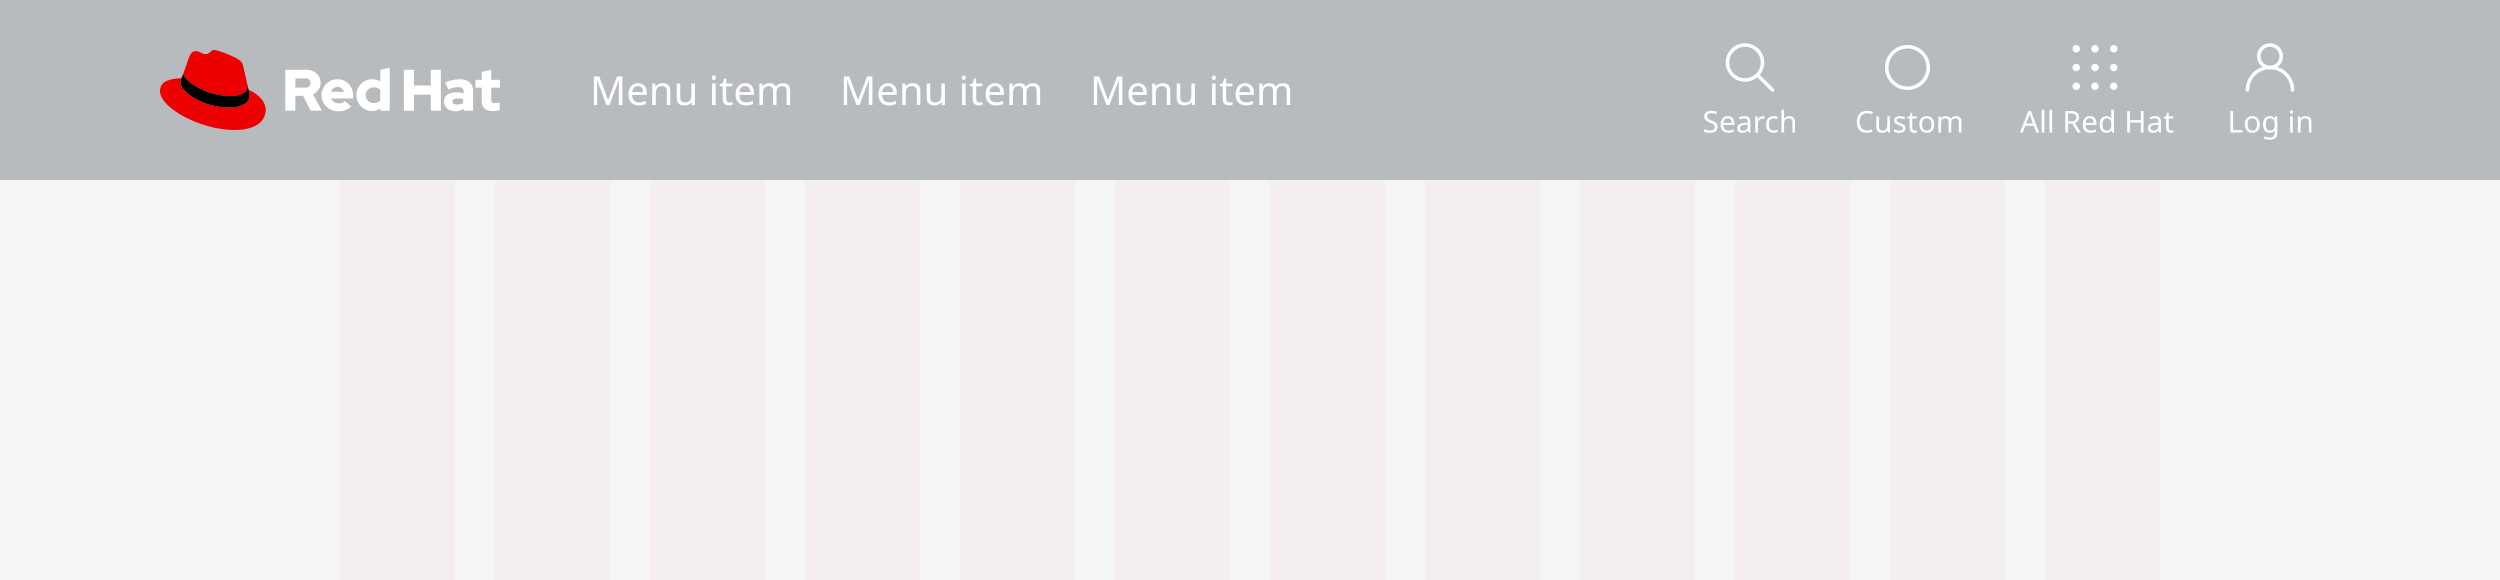
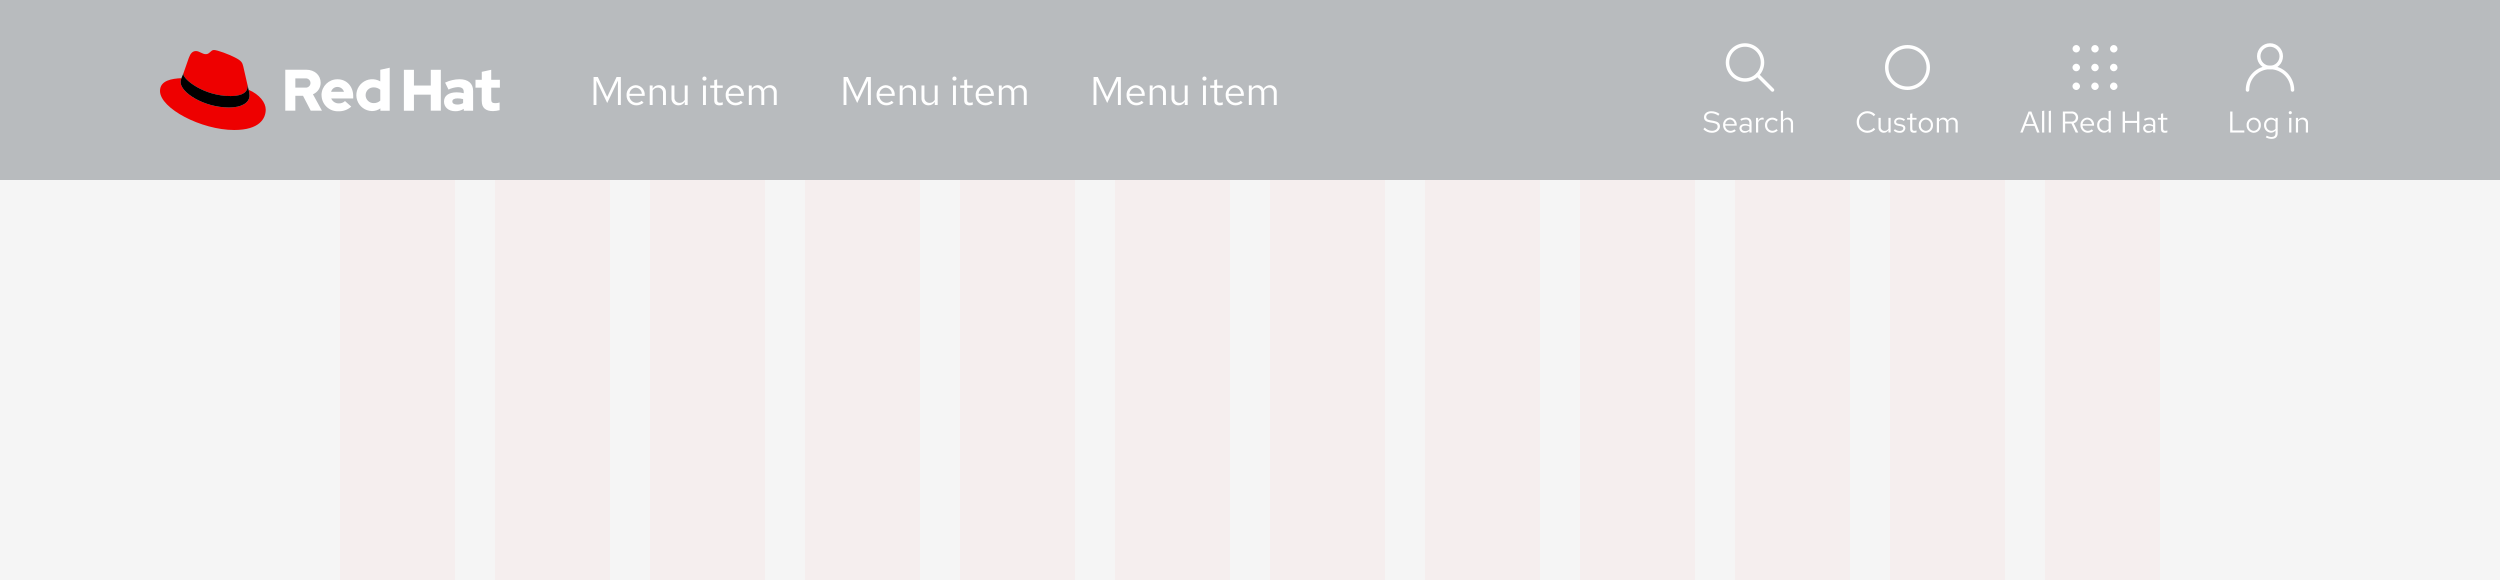
<svg xmlns="http://www.w3.org/2000/svg" width="1000" height="232" viewBox="0 0 1000 232">
  <defs>
-     <style>.a,.g,.i,.j{fill:none;}.b{fill:#f5f5f5;}.c{opacity:0.03;clip-path:url(#a);}.d{fill:#e00;}.e{fill:#b8bbbe;}.f,.h,.k{fill:#fff;}.f{font-size:12px;}.f,.k{font-family:RedHatText-Regular, Red Hat Text;}.g,.i,.j{stroke:#fff;stroke-width:1.4px;}.g{stroke-linecap:round;}.g,.j{stroke-miterlimit:10;}.k{font-size:16px;}.l{stroke:none;}</style>
-     <clipPath id="a">
-       <rect class="a" width="728" height="160" />
+     <clipPath id="clip-path">
+       <rect width="728" height="160" fill="none" />
    </clipPath>
  </defs>
-   <g transform="translate(-360 -4217)">
-     <rect class="b" width="1000" height="160" transform="translate(360 4289)" />
-     <g class="c" transform="translate(496 4289)">
+   <g id="Example_outlined_" data-name="Example (outlined)" transform="translate(-360 -2574)">
+     <rect id="Rectangle" width="1000" height="160" transform="translate(360 2646)" fill="#f5f5f5" />
+     <g id="Grid" transform="translate(496 2646)" opacity="0.03" clip-path="url(#clip-path)">
      <g transform="translate(-424 -2646)">
-         <rect class="d" width="46" height="160" transform="translate(424 2646)" />
+         <rect id="Rectangle-2" data-name="Rectangle" width="46" height="160" transform="translate(424 2646)" fill="#e00" />
      </g>
      <g transform="translate(-362 -2646)">
-         <rect class="d" width="46" height="160" transform="translate(424 2646)" />
+         <rect id="Rectangle-3" data-name="Rectangle" width="46" height="160" transform="translate(424 2646)" fill="#e00" />
      </g>
      <g transform="translate(-300 -2646)">
-         <rect class="d" width="46" height="160" transform="translate(424 2646)" />
+         <rect id="Rectangle-4" data-name="Rectangle" width="46" height="160" transform="translate(424 2646)" fill="#e00" />
      </g>
      <g transform="translate(-238 -2646)">
-         <rect class="d" width="46" height="160" transform="translate(424 2646)" />
+         <rect id="Rectangle-5" data-name="Rectangle" width="46" height="160" transform="translate(424 2646)" fill="#e00" />
      </g>
      <g transform="translate(-176 -2646)">
-         <rect class="d" width="46" height="160" transform="translate(424 2646)" />
+         <rect id="Rectangle-6" data-name="Rectangle" width="46" height="160" transform="translate(424 2646)" fill="#e00" />
      </g>
      <g transform="translate(-114 -2646)">
-         <rect class="d" width="46" height="160" transform="translate(424 2646)" />
+         <rect id="Rectangle-7" data-name="Rectangle" width="46" height="160" transform="translate(424 2646)" fill="#e00" />
      </g>
      <g transform="translate(-52 -2646)">
-         <rect class="d" width="46" height="160" transform="translate(424 2646)" />
+         <rect id="Rectangle-8" data-name="Rectangle" width="46" height="160" transform="translate(424 2646)" fill="#e00" />
      </g>
      <g transform="translate(10 -2646)">
-         <rect class="d" width="46" height="160" transform="translate(424 2646)" />
+         <rect id="Rectangle-9" data-name="Rectangle" width="46" height="160" transform="translate(424 2646)" fill="#e00" />
      </g>
      <g transform="translate(72 -2646)">
-         <rect class="d" width="46" height="160" transform="translate(424 2646)" />
+         <rect id="Rectangle-10" data-name="Rectangle" width="46" height="160" transform="translate(424 2646)" fill="#e00" />
      </g>
      <g transform="translate(134 -2646)">
-         <rect class="d" width="46" height="160" transform="translate(424 2646)" />
+         <rect id="Rectangle-11" data-name="Rectangle" width="46" height="160" transform="translate(424 2646)" fill="#e00" />
      </g>
      <g transform="translate(196 -2646)">
-         <rect class="d" width="46" height="160" transform="translate(424 2646)" />
+         <rect id="Rectangle-12" data-name="Rectangle" width="46" height="160" transform="translate(424 2646)" fill="#e00" />
      </g>
      <g transform="translate(258 -2646)">
-         <rect class="d" width="46" height="160" transform="translate(424 2646)" />
+         <rect id="Rectangle-13" data-name="Rectangle" width="46" height="160" transform="translate(424 2646)" fill="#e00" />
      </g>
    </g>
-     <g transform="translate(0 3996)">
-       <rect class="e" width="1000" height="72" transform="translate(360 221)" />
-       <g transform="translate(127 5)">
-         <g transform="translate(0 -5)">
-           <rect class="a" width="33" height="18" transform="translate(1124 261)" />
-           <text class="f" transform="translate(1124 274)">
-             <tspan x="0" y="0">Log in</tspan>
-           </text>
+     <g id="Navigation" transform="translate(0 2353)">
+       <rect id="Rectangle-14" data-name="Rectangle" width="1000" height="72" transform="translate(360 221)" fill="#b8bbbe" />
+       <g id="Utility" transform="translate(127 5)">
+         <g id="Label" transform="translate(0 -5)">
+           <rect id="Rectangle-15" data-name="Rectangle" width="33" height="18" transform="translate(1124 261)" fill="none" />
+           <path id="Path" d="M1.068,0H6.732V-.816H1.992V-8.4H1.068ZM7.644-2.928A2.9,2.9,0,0,0,10.488.12a2.9,2.9,0,0,0,2.856-3.048,2.874,2.874,0,0,0-2.856-3.024A2.872,2.872,0,0,0,7.644-2.928ZM10.488-.66a2.065,2.065,0,0,1-1.98-2.256,2.083,2.083,0,0,1,1.98-2.268A2.092,2.092,0,0,1,12.48-2.916,2.081,2.081,0,0,1,10.488-.66Zm6.84.732A2.308,2.308,0,0,0,19.2-.792v1.1c0,.984-.564,1.5-1.632,1.5a3.937,3.937,0,0,1-1.872-.54l-.372.672a4.7,4.7,0,0,0,2.28.612c1.6,0,2.472-.8,2.472-2.256V-5.856h-.864V-5.1a2.363,2.363,0,0,0-1.836-.828,2.848,2.848,0,0,0-2.748,3A2.826,2.826,0,0,0,17.328.072Zm-1.836-3A2.09,2.09,0,0,1,17.544-5.16a2.1,2.1,0,0,1,1.656.792v2.892a2.015,2.015,0,0,1-1.656.792A2.1,2.1,0,0,1,15.492-2.928ZM25.116-7.3a.622.622,0,0,0,.624-.636.635.635,0,0,0-.624-.624.638.638,0,0,0-.636.624A.625.625,0,0,0,25.116-7.3Zm.432,1.44h-.876V0h.876ZM27.348,0h.876V-4.32a1.726,1.726,0,0,1,1.536-.9,1.518,1.518,0,0,1,1.572,1.68V0h.876V-3.792a2.038,2.038,0,0,0-2.124-2.16,2.11,2.11,0,0,0-1.86,1.044v-.948h-.876Z" transform="translate(1124 274)" fill="#fff" />
        </g>
-         <g transform="translate(1132 234)">
-           <path class="g" d="M0,18a9,9,0,0,1,18,0" />
-           <circle class="g" cx="4.5" cy="4.5" r="4.5" transform="translate(4.5)" />
+         <g id="Icon" transform="translate(1132 234)">
+           <path id="Path-2" data-name="Path" d="M0,18a9,9,0,0,1,18,0" fill="none" stroke="#fff" stroke-linecap="round" stroke-miterlimit="10" stroke-width="1.4" />
+           <circle id="Ellipse" cx="4.5" cy="4.5" r="4.5" transform="translate(4.5)" fill="none" stroke="#fff" stroke-linecap="round" stroke-miterlimit="10" stroke-width="1.4" />
        </g>
      </g>
-       <g transform="translate(44 5)">
-         <g transform="translate(0 -5)">
-           <rect class="a" width="59" height="18" transform="translate(1124 261)" />
-           <text class="f" transform="translate(1124 274)">
-             <tspan x="0" y="0">All Red Hat</tspan>
-           </text>
+       <g id="Utility-2" data-name="Utility" transform="translate(44 5)">
+         <g id="Label-2" data-name="Label" transform="translate(0 -5)">
+           <rect id="Rectangle-16" data-name="Rectangle" width="59" height="18" transform="translate(1124 261)" fill="none" />
+           <path id="Path-3" data-name="Path" d="M.108,0H1.08l1-2.64H5.82l1,2.64h1L4.536-8.4h-1.1ZM2.364-3.372l1.584-4.2,1.6,4.2ZM9.7-8.76l-.876.18V0H9.7Zm2.676,0-.876.18V0h.876ZM17.136,0h.924V-3.588h2.508L22.272,0h1.02L21.5-3.708a2.286,2.286,0,0,0,1.752-2.268A2.417,2.417,0,0,0,20.58-8.4H17.136Zm3.372-7.584a1.623,1.623,0,0,1,1.824,1.62,1.621,1.621,0,0,1-1.824,1.608H18.06V-7.584Zm8.76,6.912-.552-.588a2.393,2.393,0,0,1-1.608.6A2.134,2.134,0,0,1,25.02-2.736h4.6V-3a2.766,2.766,0,0,0-2.688-2.952,2.85,2.85,0,0,0-2.76,3.024,2.923,2.923,0,0,0,2.9,3.036A3.419,3.419,0,0,0,29.268-.672ZM26.916-5.2A1.934,1.934,0,0,1,28.752-3.36H25.044A1.956,1.956,0,0,1,26.916-5.2ZM35.436,0h.876V-8.76l-.876.18v3.468a2.385,2.385,0,0,0-1.824-.816,2.852,2.852,0,0,0-2.748,3.012,2.826,2.826,0,0,0,2.7,3A2.308,2.308,0,0,0,35.436-.78ZM31.728-2.928A2.09,2.09,0,0,1,33.78-5.16a2.1,2.1,0,0,1,1.656.792v2.9a2.006,2.006,0,0,1-1.656.78A2.1,2.1,0,0,1,31.728-2.928ZM41.064,0h.924V-3.816h4.824V0h.924V-8.4h-.924v3.756H41.988V-8.4h-.924ZM51.372.108a2.514,2.514,0,0,0,1.86-.792V0H54.1V-3.888c0-1.332-.816-2.064-2.268-2.064a5.017,5.017,0,0,0-2.208.564l.324.672a3.867,3.867,0,0,1,1.776-.5,1.319,1.319,0,0,1,1.512,1.452v.8a3.391,3.391,0,0,0-1.788-.456c-1.32,0-2.2.7-2.2,1.74A1.891,1.891,0,0,0,51.372.108ZM50.088-1.7c0-.648.588-1.08,1.488-1.08a3.091,3.091,0,0,1,1.656.42v1.128a2.318,2.318,0,0,1-1.68.672C50.676-.564,50.088-1.02,50.088-1.7Zm6.3.384c0,.936.528,1.428,1.536,1.428a3.289,3.289,0,0,0,1.02-.156v-.78a2.1,2.1,0,0,1-.828.156c-.612,0-.852-.252-.852-.876V-5.136h1.68v-.72h-1.68V-7.668l-.876.2v1.608H55.176v.72h1.212Z" transform="translate(1124 274)" fill="#fff" />
        </g>
-         <path class="h" d="M18,16.5A1.5,1.5,0,1,1,16.5,15,1.538,1.538,0,0,1,18,16.5ZM9,15a1.5,1.5,0,1,0,1.5,1.5A1.538,1.538,0,0,0,9,15ZM1.5,15a1.5,1.5,0,0,0,0,3,1.5,1.5,0,0,0,0-3Zm15-7.5A1.5,1.5,0,1,0,18,9,1.538,1.538,0,0,0,16.5,7.5ZM9,7.5A1.5,1.5,0,1,0,10.5,9,1.538,1.538,0,0,0,9,7.5Zm-7.5,0a1.5,1.5,0,0,0,0,3,1.5,1.5,0,0,0,0-3ZM16.5,0A1.538,1.538,0,0,0,15,1.5a1.5,1.5,0,0,0,3,0A1.538,1.538,0,0,0,16.5,0ZM9,0A1.538,1.538,0,0,0,7.5,1.5a1.5,1.5,0,0,0,3,0A1.538,1.538,0,0,0,9,0ZM1.5,0A1.538,1.538,0,0,0,0,1.5,1.538,1.538,0,0,0,1.5,3,1.538,1.538,0,0,0,3,1.5,1.538,1.538,0,0,0,1.5,0Z" transform="translate(1145 234)" />
+         <path id="Icon-2" data-name="Icon" d="M18,16.5A1.5,1.5,0,1,1,16.5,15,1.538,1.538,0,0,1,18,16.5ZM9,15a1.5,1.5,0,1,0,1.5,1.5A1.538,1.538,0,0,0,9,15ZM1.5,15a1.5,1.5,0,0,0,0,3,1.5,1.5,0,0,0,0-3Zm15-7.5A1.5,1.5,0,1,0,18,9,1.538,1.538,0,0,0,16.5,7.5ZM9,7.5A1.5,1.5,0,1,0,10.5,9,1.538,1.538,0,0,0,9,7.5Zm-7.5,0a1.5,1.5,0,0,0,0,3,1.5,1.5,0,0,0,0-3ZM16.5,0A1.538,1.538,0,0,0,15,1.5a1.5,1.5,0,0,0,3,0A1.538,1.538,0,0,0,16.5,0ZM9,0A1.538,1.538,0,0,0,7.5,1.5a1.5,1.5,0,0,0,3,0A1.538,1.538,0,0,0,9,0ZM1.5,0A1.538,1.538,0,0,0,0,1.5,1.538,1.538,0,0,0,1.5,3,1.538,1.538,0,0,0,3,1.5,1.538,1.538,0,0,0,1.5,0Z" transform="translate(1145 234)" fill="#fff" />
      </g>
-       <g transform="translate(-22 5)">
-         <g transform="translate(0 -5)">
-           <rect class="a" width="42" height="18" transform="translate(1124 261)" />
-           <text class="f" transform="translate(1124 274)">
-             <tspan x="0" y="0">Custom</tspan>
-           </text>
+       <g id="Utility-3" data-name="Utility" transform="translate(-22 5)">
+         <g id="Label-3" data-name="Label" transform="translate(0 -5)">
+           <rect id="Rectangle-17" data-name="Rectangle" width="42" height="18" transform="translate(1124 261)" fill="none" />
+           <path id="Path-4" data-name="Path" d="M4.968-.708A3.363,3.363,0,0,1,1.608-4.2,3.359,3.359,0,0,1,4.944-7.692,3.367,3.367,0,0,1,7.5-6.516l.612-.636a4.2,4.2,0,0,0-3.168-1.38A4.257,4.257,0,0,0,.672-4.2,4.257,4.257,0,0,0,4.944.132a4.224,4.224,0,0,0,3.144-1.38l-.6-.612A3.291,3.291,0,0,1,4.968-.708Zm5.316-5.148H9.4v3.78A2.048,2.048,0,0,0,11.52.1,2.1,2.1,0,0,0,13.38-.948V0h.876V-5.856H13.38v4.332a1.739,1.739,0,0,1-1.536.888,1.513,1.513,0,0,1-1.56-1.692Zm5.208,5.1a3.339,3.339,0,0,0,2.376.864A2.051,2.051,0,0,0,20.148-1.7c0-.864-.528-1.356-1.7-1.572l-.984-.18c-.756-.132-1.008-.36-1.008-.84,0-.576.5-.936,1.272-.936a3.106,3.106,0,0,1,1.836.624l.432-.612a3.786,3.786,0,0,0-2.232-.732c-1.236,0-2.112.708-2.112,1.716,0,.852.516,1.332,1.656,1.536l.96.168c.744.144,1.056.4,1.056.876C19.32-1.044,18.7-.6,17.844-.6a3.054,3.054,0,0,1-1.884-.732Zm6.564-.564c0,.936.528,1.428,1.536,1.428a3.289,3.289,0,0,0,1.02-.156v-.78a2.1,2.1,0,0,1-.828.156c-.612,0-.852-.252-.852-.876V-5.136h1.68v-.72h-1.68V-7.668l-.876.2v1.608H20.844v.72h1.212Zm3.432-1.608A2.9,2.9,0,0,0,28.332.12a2.9,2.9,0,0,0,2.856-3.048,2.874,2.874,0,0,0-2.856-3.024A2.872,2.872,0,0,0,25.488-2.928ZM28.332-.66a2.065,2.065,0,0,1-1.98-2.256,2.083,2.083,0,0,1,1.98-2.268,2.092,2.092,0,0,1,1.992,2.268A2.081,2.081,0,0,1,28.332-.66ZM32.724,0H33.6V-4.356a1.6,1.6,0,0,1,1.428-.864A1.455,1.455,0,0,1,36.48-3.564V0h.876V-3.78a2.429,2.429,0,0,0-.048-.516,1.629,1.629,0,0,1,1.464-.924c.888,0,1.44.636,1.44,1.656V0h.876V-3.78A1.993,1.993,0,0,0,39.1-5.952a2.164,2.164,0,0,0-1.956,1.14,1.925,1.925,0,0,0-1.8-1.14A2.005,2.005,0,0,0,33.6-4.944v-.912h-.876Z" transform="translate(1124 274)" fill="#fff" />
        </g>
-         <g class="i" transform="translate(1136 234)">
-           <circle class="l" cx="9" cy="9" r="9" />
-           <circle class="a" cx="9" cy="9" r="8.3" />
+         <g id="Ellipse-2" data-name="Ellipse" transform="translate(1136 234)" fill="none" stroke="#fff" stroke-width="1.4">
+           <circle cx="9" cy="9" r="9" stroke="none" />
+           <circle cx="9" cy="9" r="8.3" fill="none" />
        </g>
      </g>
-       <g transform="translate(-73 5)">
-         <g transform="translate(-10 -5)">
-           <rect class="a" width="37" height="18" transform="translate(1124 261)" />
-           <text class="f" transform="translate(1124 274)">
-             <tspan x="0" y="0">Search</tspan>
-           </text>
+       <g id="Utility-4" data-name="Utility" transform="translate(-73 5)">
+         <g id="Label-4" data-name="Label" transform="translate(-10 -5)">
+           <rect id="Rectangle-18" data-name="Rectangle" width="37" height="18" transform="translate(1124 261)" fill="none" />
+           <path id="Path-5" data-name="Path" d="M.336-1.308A4.832,4.832,0,0,0,3.78.12C5.628.12,6.972-.96,6.972-2.412c0-1.26-.768-1.932-2.556-2.256L3.072-4.9C1.944-5.076,1.488-5.46,1.488-6.2c0-.876.828-1.524,2-1.524A4.748,4.748,0,0,1,6.324-6.72l.48-.72A5.493,5.493,0,0,0,3.48-8.508c-1.7,0-2.88.984-2.88,2.4,0,1.128.684,1.764,2.22,2.04l1.356.228c1.368.24,1.872.636,1.872,1.476C6.048-1.392,5.1-.672,3.8-.672A3.912,3.912,0,0,1,.9-1.98Zm13,.636L12.78-1.26a2.393,2.393,0,0,1-1.608.6A2.134,2.134,0,0,1,9.084-2.736h4.6V-3a2.766,2.766,0,0,0-2.688-2.952,2.85,2.85,0,0,0-2.76,3.024,2.923,2.923,0,0,0,2.9,3.036A3.419,3.419,0,0,0,13.332-.672ZM10.98-5.2A1.934,1.934,0,0,1,12.816-3.36H9.108A1.956,1.956,0,0,1,10.98-5.2ZM16.9.108a2.514,2.514,0,0,0,1.86-.792V0h.864V-3.888c0-1.332-.816-2.064-2.268-2.064a5.017,5.017,0,0,0-2.208.564l.324.672a3.867,3.867,0,0,1,1.776-.5,1.319,1.319,0,0,1,1.512,1.452v.8a3.391,3.391,0,0,0-1.788-.456c-1.32,0-2.2.7-2.2,1.74A1.891,1.891,0,0,0,16.9.108ZM15.612-1.7c0-.648.588-1.08,1.488-1.08a3.091,3.091,0,0,1,1.656.42v1.128a2.318,2.318,0,0,1-1.68.672C16.2-.564,15.612-1.02,15.612-1.7ZM21.4,0h.876V-4.008A1.669,1.669,0,0,1,23.844-5.2a2.19,2.19,0,0,1,.612.108V-5.88a1.663,1.663,0,0,0-.552-.084,1.749,1.749,0,0,0-1.632,1.3V-5.856H21.4Zm6.528-.684A2.124,2.124,0,0,1,25.86-2.928,2.126,2.126,0,0,1,27.912-5.16a2.3,2.3,0,0,1,1.656.732l.564-.612a3.194,3.194,0,0,0-2.256-.912,2.925,2.925,0,0,0-2.892,3.024A2.935,2.935,0,0,0,27.876.108,3.046,3.046,0,0,0,30.1-.84l-.54-.54A2.157,2.157,0,0,1,27.924-.684ZM31.356,0h.876V-4.32a1.726,1.726,0,0,1,1.536-.9A1.518,1.518,0,0,1,35.34-3.54V0h.876V-3.792a2.038,2.038,0,0,0-2.124-2.16,2.11,2.11,0,0,0-1.86,1.044V-8.76l-.876.18Z" transform="translate(1124 274)" fill="#fff" />
        </g>
-         <g transform="translate(1123 233)">
-           <line class="g" x2="6" y2="6" transform="translate(13 13)" />
-           <circle class="j" cx="7" cy="7" r="7" transform="translate(1 1)" />
+         <g id="Icon-3" data-name="Icon" transform="translate(1123 233)">
+           <line id="Line" x2="6" y2="6" transform="translate(13 13)" fill="none" stroke="#fff" stroke-linecap="round" stroke-miterlimit="10" stroke-width="1.4" />
+           <circle id="Ellipse-3" data-name="Ellipse" cx="7" cy="7" r="7" transform="translate(1 1)" fill="none" stroke="#fff" stroke-miterlimit="10" stroke-width="1.4" />
        </g>
      </g>
-       <text class="k" transform="translate(796 263)">
-         <tspan x="0" y="0">Menu item</tspan>
-       </text>
-       <text class="k" transform="translate(696 263)">
-         <tspan x="0" y="0">Menu item</tspan>
-       </text>
-       <text class="k" transform="translate(596 263)">
-         <tspan x="0" y="0">Menu item</tspan>
-       </text>
-       <g transform="translate(423.5 240.5)">
-         <path class="h" d="M304.6,45.822c0,2.644,1.6,3.933,4.489,3.933a11.863,11.863,0,0,0,2.644-.378V46.311a5.616,5.616,0,0,1-1.711.267c-1.2,0-1.644-.378-1.644-1.489V40.378h3.467V37.222h-3.467v-4l-3.778.822v3.178h-2.511v3.156h2.489v5.444Zm-11.778.067c0-.822.822-1.222,2.067-1.222a8.522,8.522,0,0,1,2.244.289v1.6a4.628,4.628,0,0,1-2.356.578c-1.222,0-1.956-.467-1.956-1.244m1.156,3.911a5.931,5.931,0,0,0,3.422-.956V49.6h3.733V41.667c0-3.022-2.022-4.667-5.422-4.667a13.842,13.842,0,0,0-5.778,1.356l1.356,2.778a10.232,10.232,0,0,1,3.733-.978c1.556,0,2.356.6,2.356,1.844v.6a10.872,10.872,0,0,0-2.8-.356c-3.178,0-5.089,1.333-5.089,3.711,0,2.178,1.733,3.844,4.489,3.844m-20.533-.2h4.022V43.178H284.2v6.4h4.022V33.222H284.2v6.289h-6.733V33.222h-4.022Zm-15.311-6.2a3.128,3.128,0,0,1,3.244-3.133,3.937,3.937,0,0,1,2.622.956v4.333a3.693,3.693,0,0,1-2.622,1,3.174,3.174,0,0,1-3.244-3.156m5.911,6.2h3.733V32.4L264,33.222v4.644a6.368,6.368,0,1,0-3.378,11.867h.111a5.658,5.658,0,0,0,3.311-1.067Zm-17.156-9.511a2.747,2.747,0,0,1,2.6,1.956h-5.156a2.568,2.568,0,0,1,2.556-1.956m-6.378,3.333a6.481,6.481,0,0,0,6.733,6.4,7.35,7.35,0,0,0,5.156-1.867l-2.511-2.222a3.352,3.352,0,0,1-2.467.933,3.194,3.194,0,0,1-3.044-1.956h8.8v-.933c0-3.933-2.644-6.756-6.244-6.756a6.351,6.351,0,0,0-6.444,6.244.329.329,0,0,1,.022.156M234,36.667a1.859,1.859,0,1,1,0,3.689h-3.978V36.667Zm-8,12.911h4.022V43.622h3.067l3.089,5.956h4.489l-3.6-6.556a4.96,4.96,0,0,0,3.089-4.6c0-2.933-2.311-5.222-5.778-5.222H226Z" transform="translate(-175.389 -24.811)" />
-         <path class="d" d="M28.722,18.944c2.778,0,6.8-.578,6.8-3.889a4.34,4.34,0,0,0-.067-.756L33.811,7.1c-.378-1.578-.711-2.311-3.489-3.689C28.167,2.3,23.478.5,22.078.5c-1.311,0-1.689,1.667-3.222,1.667-1.489,0-2.578-1.244-3.978-1.244-1.333,0-2.2.911-2.867,2.778,0,0-1.867,5.267-2.111,6.044a1.367,1.367,0,0,0-.044.422c-.022,2.044,8.044,8.756,18.867,8.778m7.222-2.533a11.462,11.462,0,0,1,.378,2.244c0,3.111-3.489,4.844-8.089,4.844-10.4,0-19.489-6.089-19.489-10.111a4.077,4.077,0,0,1,.333-1.622C5.344,11.944.5,12.611.5,16.878c0,7,16.578,15.622,29.689,15.622,10.067,0,12.6-4.556,12.6-8.156,0-2.822-2.444-6.022-6.844-7.933" />
-         <path d="M64.8,48.767a11.462,11.462,0,0,1,.378,2.244c0,3.111-3.489,4.844-8.089,4.844-10.4,0-19.489-6.089-19.489-10.111a4.077,4.077,0,0,1,.333-1.622l.822-2.022a1.367,1.367,0,0,0-.044.422c0,2.044,8.067,8.756,18.867,8.756,2.778,0,6.8-.578,6.8-3.889a4.34,4.34,0,0,0-.067-.756Z" transform="translate(-28.856 -32.356)" />
+       <path id="Path-6" data-name="Path" d="M6.88-.8l4.288-8.944V0h1.168V-11.2H10.624L6.88-3.232,3.136-11.2H1.424V0H2.576V-9.776ZM21.424-.9l-.736-.784a3.191,3.191,0,0,1-2.144.8A2.845,2.845,0,0,1,15.76-3.648h6.128V-4A3.689,3.689,0,0,0,18.3-7.936,3.8,3.8,0,0,0,14.624-3.9,3.9,3.9,0,0,0,18.5.144,4.558,4.558,0,0,0,21.424-.9ZM18.288-6.928A2.579,2.579,0,0,1,20.736-4.48H15.792A2.608,2.608,0,0,1,18.288-6.928ZM23.888,0h1.168V-5.76A2.3,2.3,0,0,1,27.1-6.96a2.024,2.024,0,0,1,2.1,2.24V0h1.168V-5.056a2.717,2.717,0,0,0-2.832-2.88,2.813,2.813,0,0,0-2.48,1.392V-7.808H23.888Zm9.888-7.808H32.592v5.04a2.73,2.73,0,0,0,2.832,2.9A2.8,2.8,0,0,0,37.9-1.264V0h1.168V-7.808H37.9v5.776A2.318,2.318,0,0,1,35.856-.848,2.017,2.017,0,0,1,33.776-3.1Zm12.016-1.92a.83.83,0,0,0,.832-.848.847.847,0,0,0-.832-.832.85.85,0,0,0-.848.832A.834.834,0,0,0,45.792-9.728Zm.576,1.92H45.2V0h1.168ZM49.7-1.76c0,1.248.7,1.9,2.048,1.9A4.386,4.386,0,0,0,53.1-.064V-1.1A2.8,2.8,0,0,1,52-.9c-.816,0-1.136-.336-1.136-1.168V-6.848H53.1v-.96h-2.24v-2.416L49.7-9.952v2.144H48.08v.96H49.7ZM61.072-.9l-.736-.784a3.191,3.191,0,0,1-2.144.8,2.845,2.845,0,0,1-2.784-2.768h6.128V-4a3.689,3.689,0,0,0-3.584-3.936A3.8,3.8,0,0,0,54.272-3.9,3.9,3.9,0,0,0,58.144.144,4.558,4.558,0,0,0,61.072-.9ZM57.936-6.928A2.579,2.579,0,0,1,60.384-4.48H55.44A2.608,2.608,0,0,1,57.936-6.928ZM63.536,0H64.7V-5.808a2.14,2.14,0,0,1,1.9-1.152,1.94,1.94,0,0,1,1.936,2.208V0h1.168V-5.04a3.238,3.238,0,0,0-.064-.688A2.173,2.173,0,0,1,71.6-6.96c1.184,0,1.92.848,1.92,2.208V0h1.168V-5.04a2.657,2.657,0,0,0-2.656-2.9,2.885,2.885,0,0,0-2.608,1.52,2.566,2.566,0,0,0-2.4-1.52A2.674,2.674,0,0,0,64.7-6.592V-7.808H63.536Z" transform="translate(796 263)" fill="#fff" />
+       <path id="Path-7" data-name="Path" d="M6.88-.8l4.288-8.944V0h1.168V-11.2H10.624L6.88-3.232,3.136-11.2H1.424V0H2.576V-9.776ZM21.424-.9l-.736-.784a3.191,3.191,0,0,1-2.144.8A2.845,2.845,0,0,1,15.76-3.648h6.128V-4A3.689,3.689,0,0,0,18.3-7.936,3.8,3.8,0,0,0,14.624-3.9,3.9,3.9,0,0,0,18.5.144,4.558,4.558,0,0,0,21.424-.9ZM18.288-6.928A2.579,2.579,0,0,1,20.736-4.48H15.792A2.608,2.608,0,0,1,18.288-6.928ZM23.888,0h1.168V-5.76A2.3,2.3,0,0,1,27.1-6.96a2.024,2.024,0,0,1,2.1,2.24V0h1.168V-5.056a2.717,2.717,0,0,0-2.832-2.88,2.813,2.813,0,0,0-2.48,1.392V-7.808H23.888Zm9.888-7.808H32.592v5.04a2.73,2.73,0,0,0,2.832,2.9A2.8,2.8,0,0,0,37.9-1.264V0h1.168V-7.808H37.9v5.776A2.318,2.318,0,0,1,35.856-.848,2.017,2.017,0,0,1,33.776-3.1Zm12.016-1.92a.83.83,0,0,0,.832-.848.847.847,0,0,0-.832-.832.85.85,0,0,0-.848.832A.834.834,0,0,0,45.792-9.728Zm.576,1.92H45.2V0h1.168ZM49.7-1.76c0,1.248.7,1.9,2.048,1.9A4.386,4.386,0,0,0,53.1-.064V-1.1A2.8,2.8,0,0,1,52-.9c-.816,0-1.136-.336-1.136-1.168V-6.848H53.1v-.96h-2.24v-2.416L49.7-9.952v2.144H48.08v.96H49.7ZM61.072-.9l-.736-.784a3.191,3.191,0,0,1-2.144.8,2.845,2.845,0,0,1-2.784-2.768h6.128V-4a3.689,3.689,0,0,0-3.584-3.936A3.8,3.8,0,0,0,54.272-3.9,3.9,3.9,0,0,0,58.144.144,4.558,4.558,0,0,0,61.072-.9ZM57.936-6.928A2.579,2.579,0,0,1,60.384-4.48H55.44A2.608,2.608,0,0,1,57.936-6.928ZM63.536,0H64.7V-5.808a2.14,2.14,0,0,1,1.9-1.152,1.94,1.94,0,0,1,1.936,2.208V0h1.168V-5.04a3.238,3.238,0,0,0-.064-.688A2.173,2.173,0,0,1,71.6-6.96c1.184,0,1.92.848,1.92,2.208V0h1.168V-5.04a2.657,2.657,0,0,0-2.656-2.9,2.885,2.885,0,0,0-2.608,1.52,2.566,2.566,0,0,0-2.4-1.52A2.674,2.674,0,0,0,64.7-6.592V-7.808H63.536Z" transform="translate(696 263)" fill="#fff" />
+       <path id="Path-8" data-name="Path" d="M6.88-.8l4.288-8.944V0h1.168V-11.2H10.624L6.88-3.232,3.136-11.2H1.424V0H2.576V-9.776ZM21.424-.9l-.736-.784a3.191,3.191,0,0,1-2.144.8A2.845,2.845,0,0,1,15.76-3.648h6.128V-4A3.689,3.689,0,0,0,18.3-7.936,3.8,3.8,0,0,0,14.624-3.9,3.9,3.9,0,0,0,18.5.144,4.558,4.558,0,0,0,21.424-.9ZM18.288-6.928A2.579,2.579,0,0,1,20.736-4.48H15.792A2.608,2.608,0,0,1,18.288-6.928ZM23.888,0h1.168V-5.76A2.3,2.3,0,0,1,27.1-6.96a2.024,2.024,0,0,1,2.1,2.24V0h1.168V-5.056a2.717,2.717,0,0,0-2.832-2.88,2.813,2.813,0,0,0-2.48,1.392V-7.808H23.888Zm9.888-7.808H32.592v5.04a2.73,2.73,0,0,0,2.832,2.9A2.8,2.8,0,0,0,37.9-1.264V0h1.168V-7.808H37.9v5.776A2.318,2.318,0,0,1,35.856-.848,2.017,2.017,0,0,1,33.776-3.1Zm12.016-1.92a.83.83,0,0,0,.832-.848.847.847,0,0,0-.832-.832.85.85,0,0,0-.848.832A.834.834,0,0,0,45.792-9.728Zm.576,1.92H45.2V0h1.168ZM49.7-1.76c0,1.248.7,1.9,2.048,1.9A4.386,4.386,0,0,0,53.1-.064V-1.1A2.8,2.8,0,0,1,52-.9c-.816,0-1.136-.336-1.136-1.168V-6.848H53.1v-.96h-2.24v-2.416L49.7-9.952v2.144H48.08v.96H49.7ZM61.072-.9l-.736-.784a3.191,3.191,0,0,1-2.144.8,2.845,2.845,0,0,1-2.784-2.768h6.128V-4a3.689,3.689,0,0,0-3.584-3.936A3.8,3.8,0,0,0,54.272-3.9,3.9,3.9,0,0,0,58.144.144,4.558,4.558,0,0,0,61.072-.9ZM57.936-6.928A2.579,2.579,0,0,1,60.384-4.48H55.44A2.608,2.608,0,0,1,57.936-6.928ZM63.536,0H64.7V-5.808a2.14,2.14,0,0,1,1.9-1.152,1.94,1.94,0,0,1,1.936,2.208V0h1.168V-5.04a3.238,3.238,0,0,0-.064-.688A2.173,2.173,0,0,1,71.6-6.96c1.184,0,1.92.848,1.92,2.208V0h1.168V-5.04a2.657,2.657,0,0,0-2.656-2.9,2.885,2.885,0,0,0-2.608,1.52,2.566,2.566,0,0,0-2.4-1.52A2.674,2.674,0,0,0,64.7-6.592V-7.808H63.536Z" transform="translate(596 263)" fill="#fff" />
+       <g id="Logo" transform="translate(423.5 240.5)">
+         <path id="Path-9" data-name="Path" d="M304.6,45.822c0,2.644,1.6,3.933,4.489,3.933a11.863,11.863,0,0,0,2.644-.378V46.311a5.616,5.616,0,0,1-1.711.267c-1.2,0-1.644-.378-1.644-1.489V40.378h3.467V37.222h-3.467v-4l-3.778.822v3.178h-2.511v3.156h2.489v5.444Zm-11.778.067c0-.822.822-1.222,2.067-1.222a8.522,8.522,0,0,1,2.244.289v1.6a4.628,4.628,0,0,1-2.356.578c-1.222,0-1.956-.467-1.956-1.244m1.156,3.911a5.931,5.931,0,0,0,3.422-.956V49.6h3.733V41.667c0-3.022-2.022-4.667-5.422-4.667a13.842,13.842,0,0,0-5.778,1.356l1.356,2.778a10.232,10.232,0,0,1,3.733-.978c1.556,0,2.356.6,2.356,1.844v.6a10.872,10.872,0,0,0-2.8-.356c-3.178,0-5.089,1.333-5.089,3.711,0,2.178,1.733,3.844,4.489,3.844m-20.533-.2h4.022V43.178H284.2v6.4h4.022V33.222H284.2v6.289h-6.733V33.222h-4.022Zm-15.311-6.2a3.128,3.128,0,0,1,3.244-3.133,3.937,3.937,0,0,1,2.622.956v4.333a3.693,3.693,0,0,1-2.622,1,3.174,3.174,0,0,1-3.244-3.156m5.911,6.2h3.733V32.4L264,33.222v4.644a6.368,6.368,0,1,0-3.378,11.867h.111a5.658,5.658,0,0,0,3.311-1.067Zm-17.156-9.511a2.747,2.747,0,0,1,2.6,1.956h-5.156a2.568,2.568,0,0,1,2.556-1.956m-6.378,3.333a6.481,6.481,0,0,0,6.733,6.4,7.35,7.35,0,0,0,5.156-1.867l-2.511-2.222a3.352,3.352,0,0,1-2.467.933,3.194,3.194,0,0,1-3.044-1.956h8.8v-.933c0-3.933-2.644-6.756-6.244-6.756a6.351,6.351,0,0,0-6.444,6.244.329.329,0,0,1,.022.156M234,36.667a1.859,1.859,0,1,1,0,3.689h-3.978V36.667Zm-8,12.911h4.022V43.622h3.067l3.089,5.956h4.489l-3.6-6.556a4.96,4.96,0,0,0,3.089-4.6c0-2.933-2.311-5.222-5.778-5.222H226Z" transform="translate(-175.389 -24.811)" fill="#fff" />
+         <path id="Path-10" data-name="Path" d="M28.722,18.944c2.778,0,6.8-.578,6.8-3.889a4.34,4.34,0,0,0-.067-.756L33.811,7.1c-.378-1.578-.711-2.311-3.489-3.689C28.167,2.3,23.478.5,22.078.5c-1.311,0-1.689,1.667-3.222,1.667-1.489,0-2.578-1.244-3.978-1.244-1.333,0-2.2.911-2.867,2.778,0,0-1.867,5.267-2.111,6.044a1.367,1.367,0,0,0-.044.422c-.022,2.044,8.044,8.756,18.867,8.778m7.222-2.533a11.462,11.462,0,0,1,.378,2.244c0,3.111-3.489,4.844-8.089,4.844-10.4,0-19.489-6.089-19.489-10.111a4.077,4.077,0,0,1,.333-1.622C5.344,11.944.5,12.611.5,16.878c0,7,16.578,15.622,29.689,15.622,10.067,0,12.6-4.556,12.6-8.156,0-2.822-2.444-6.022-6.844-7.933" fill="#e00" />
+         <path id="Path-11" data-name="Path" d="M64.8,48.767a11.462,11.462,0,0,1,.378,2.244c0,3.111-3.489,4.844-8.089,4.844-10.4,0-19.489-6.089-19.489-10.111a4.077,4.077,0,0,1,.333-1.622l.822-2.022a1.367,1.367,0,0,0-.044.422c0,2.044,8.067,8.756,18.867,8.756,2.778,0,6.8-.578,6.8-3.889a4.34,4.34,0,0,0-.067-.756Z" transform="translate(-28.856 -32.356)" />
      </g>
    </g>
  </g>
</svg>
